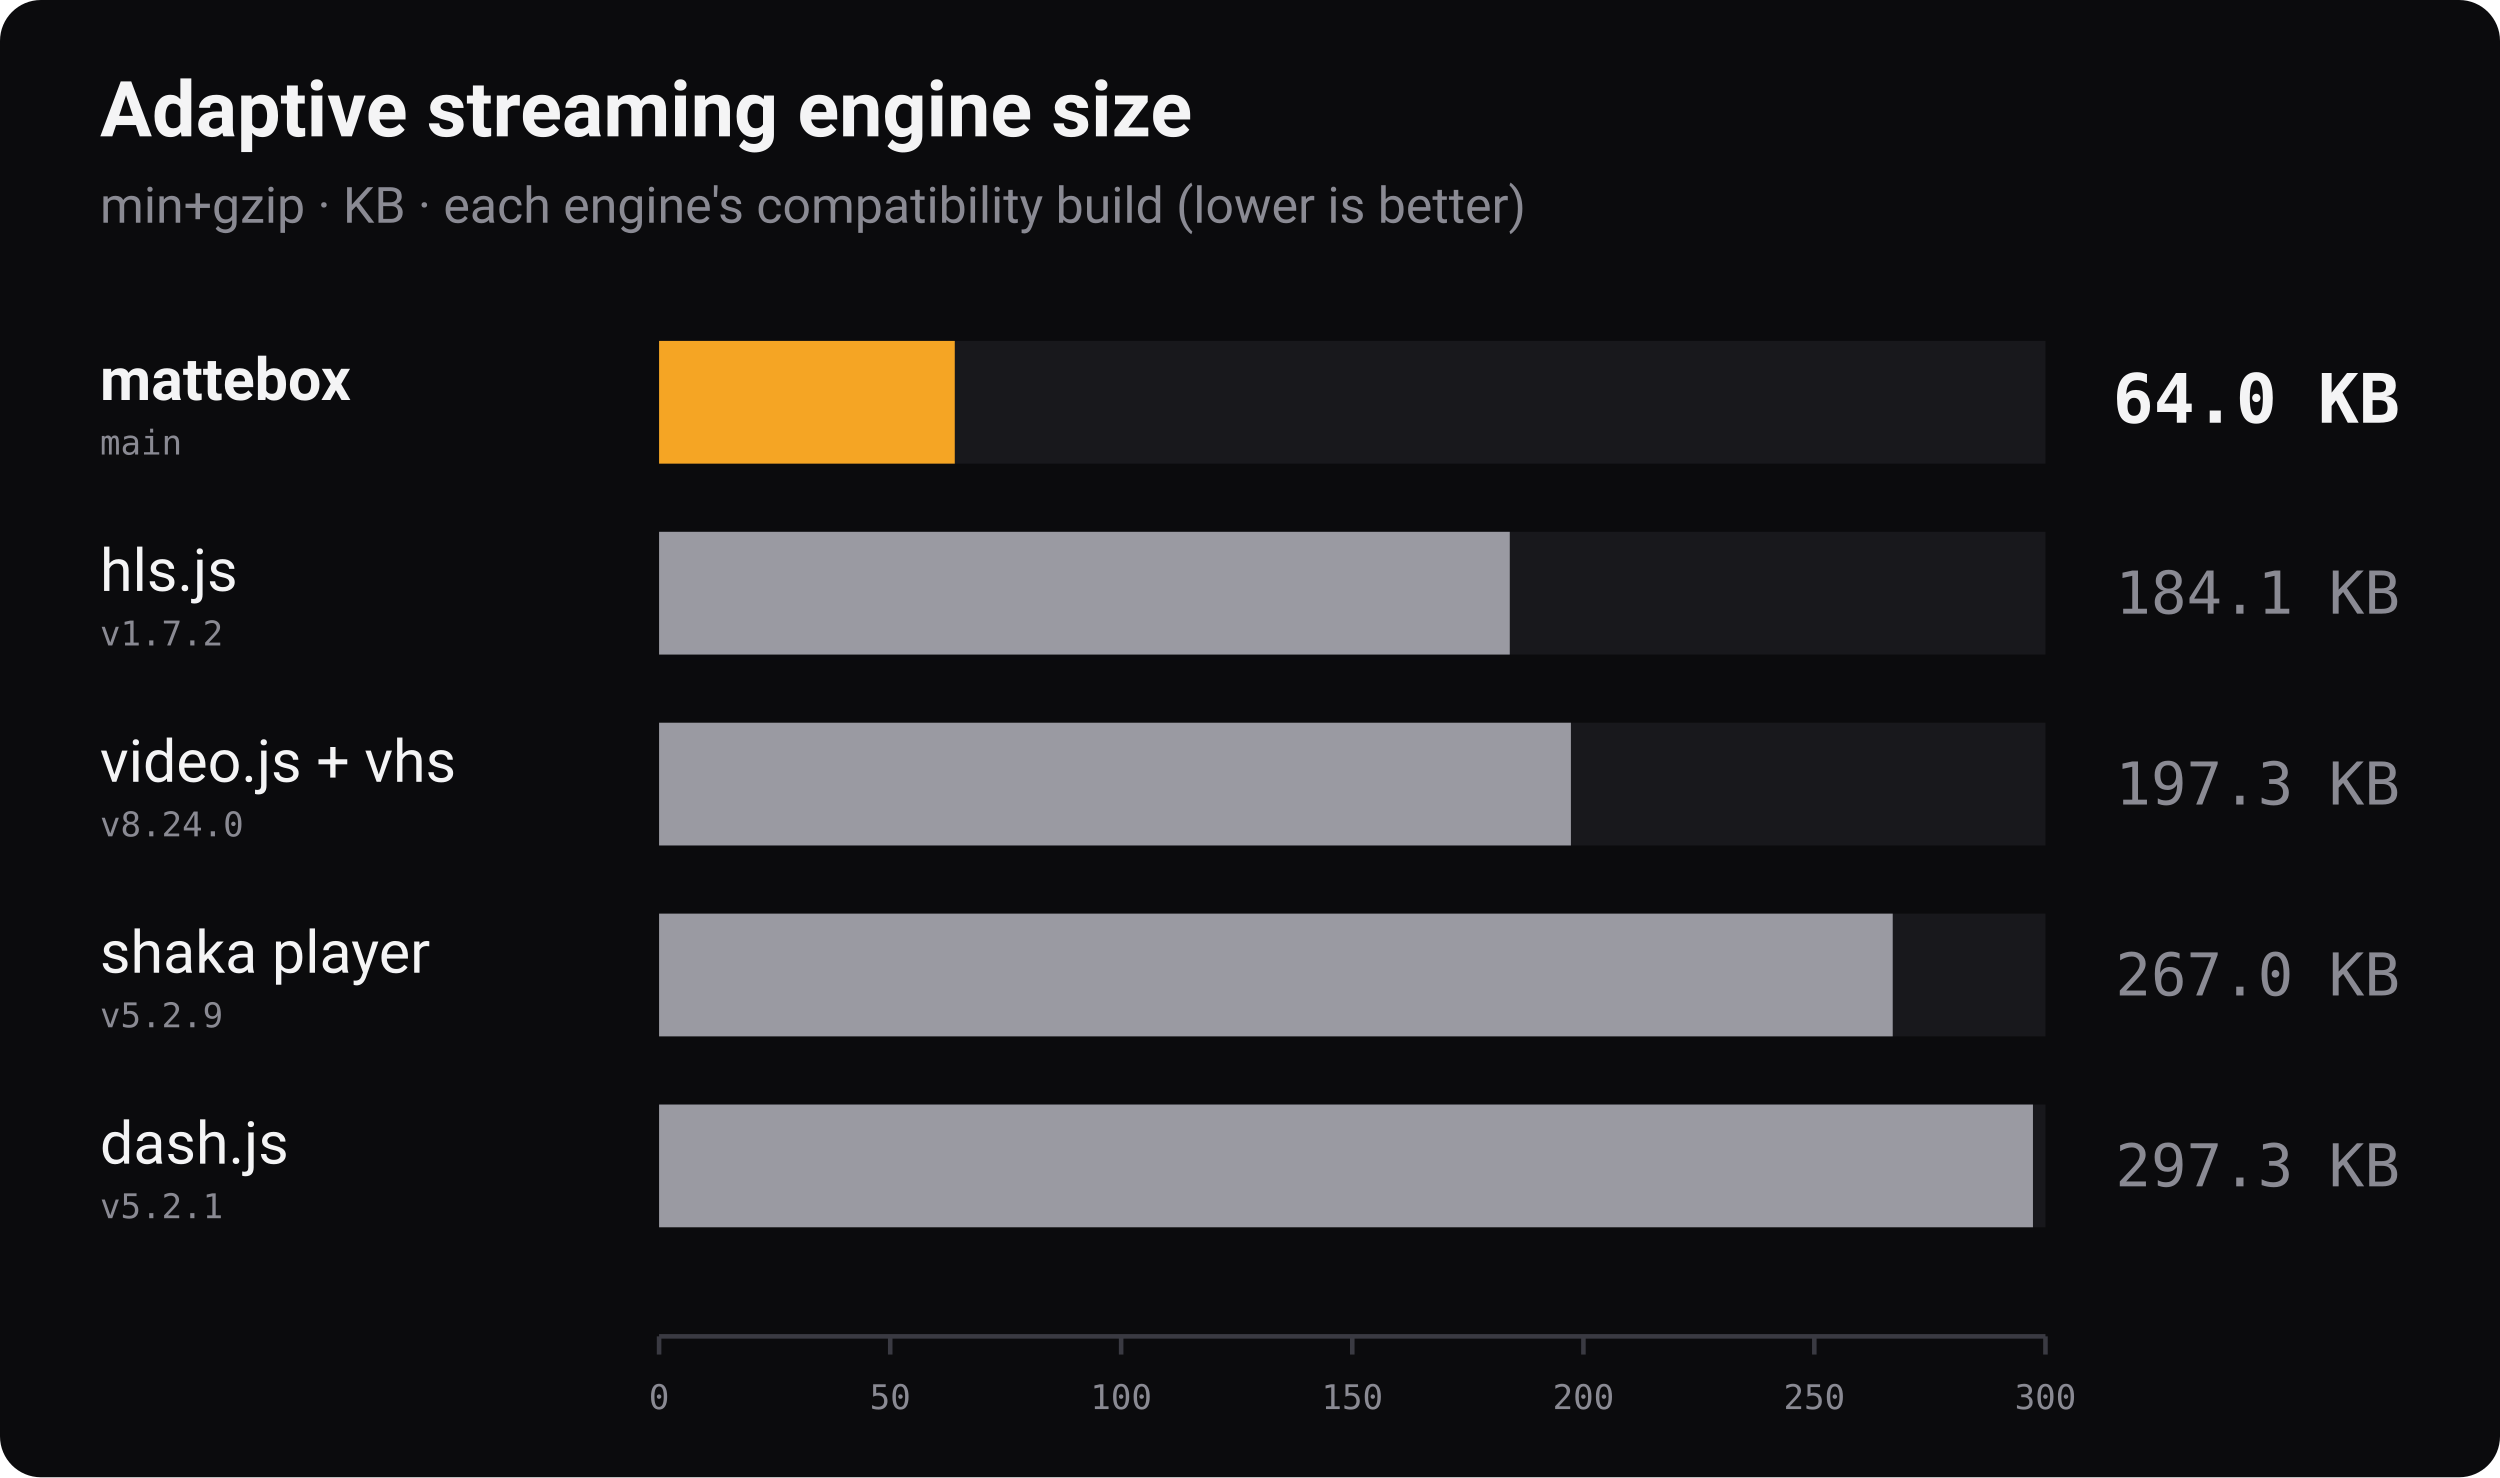
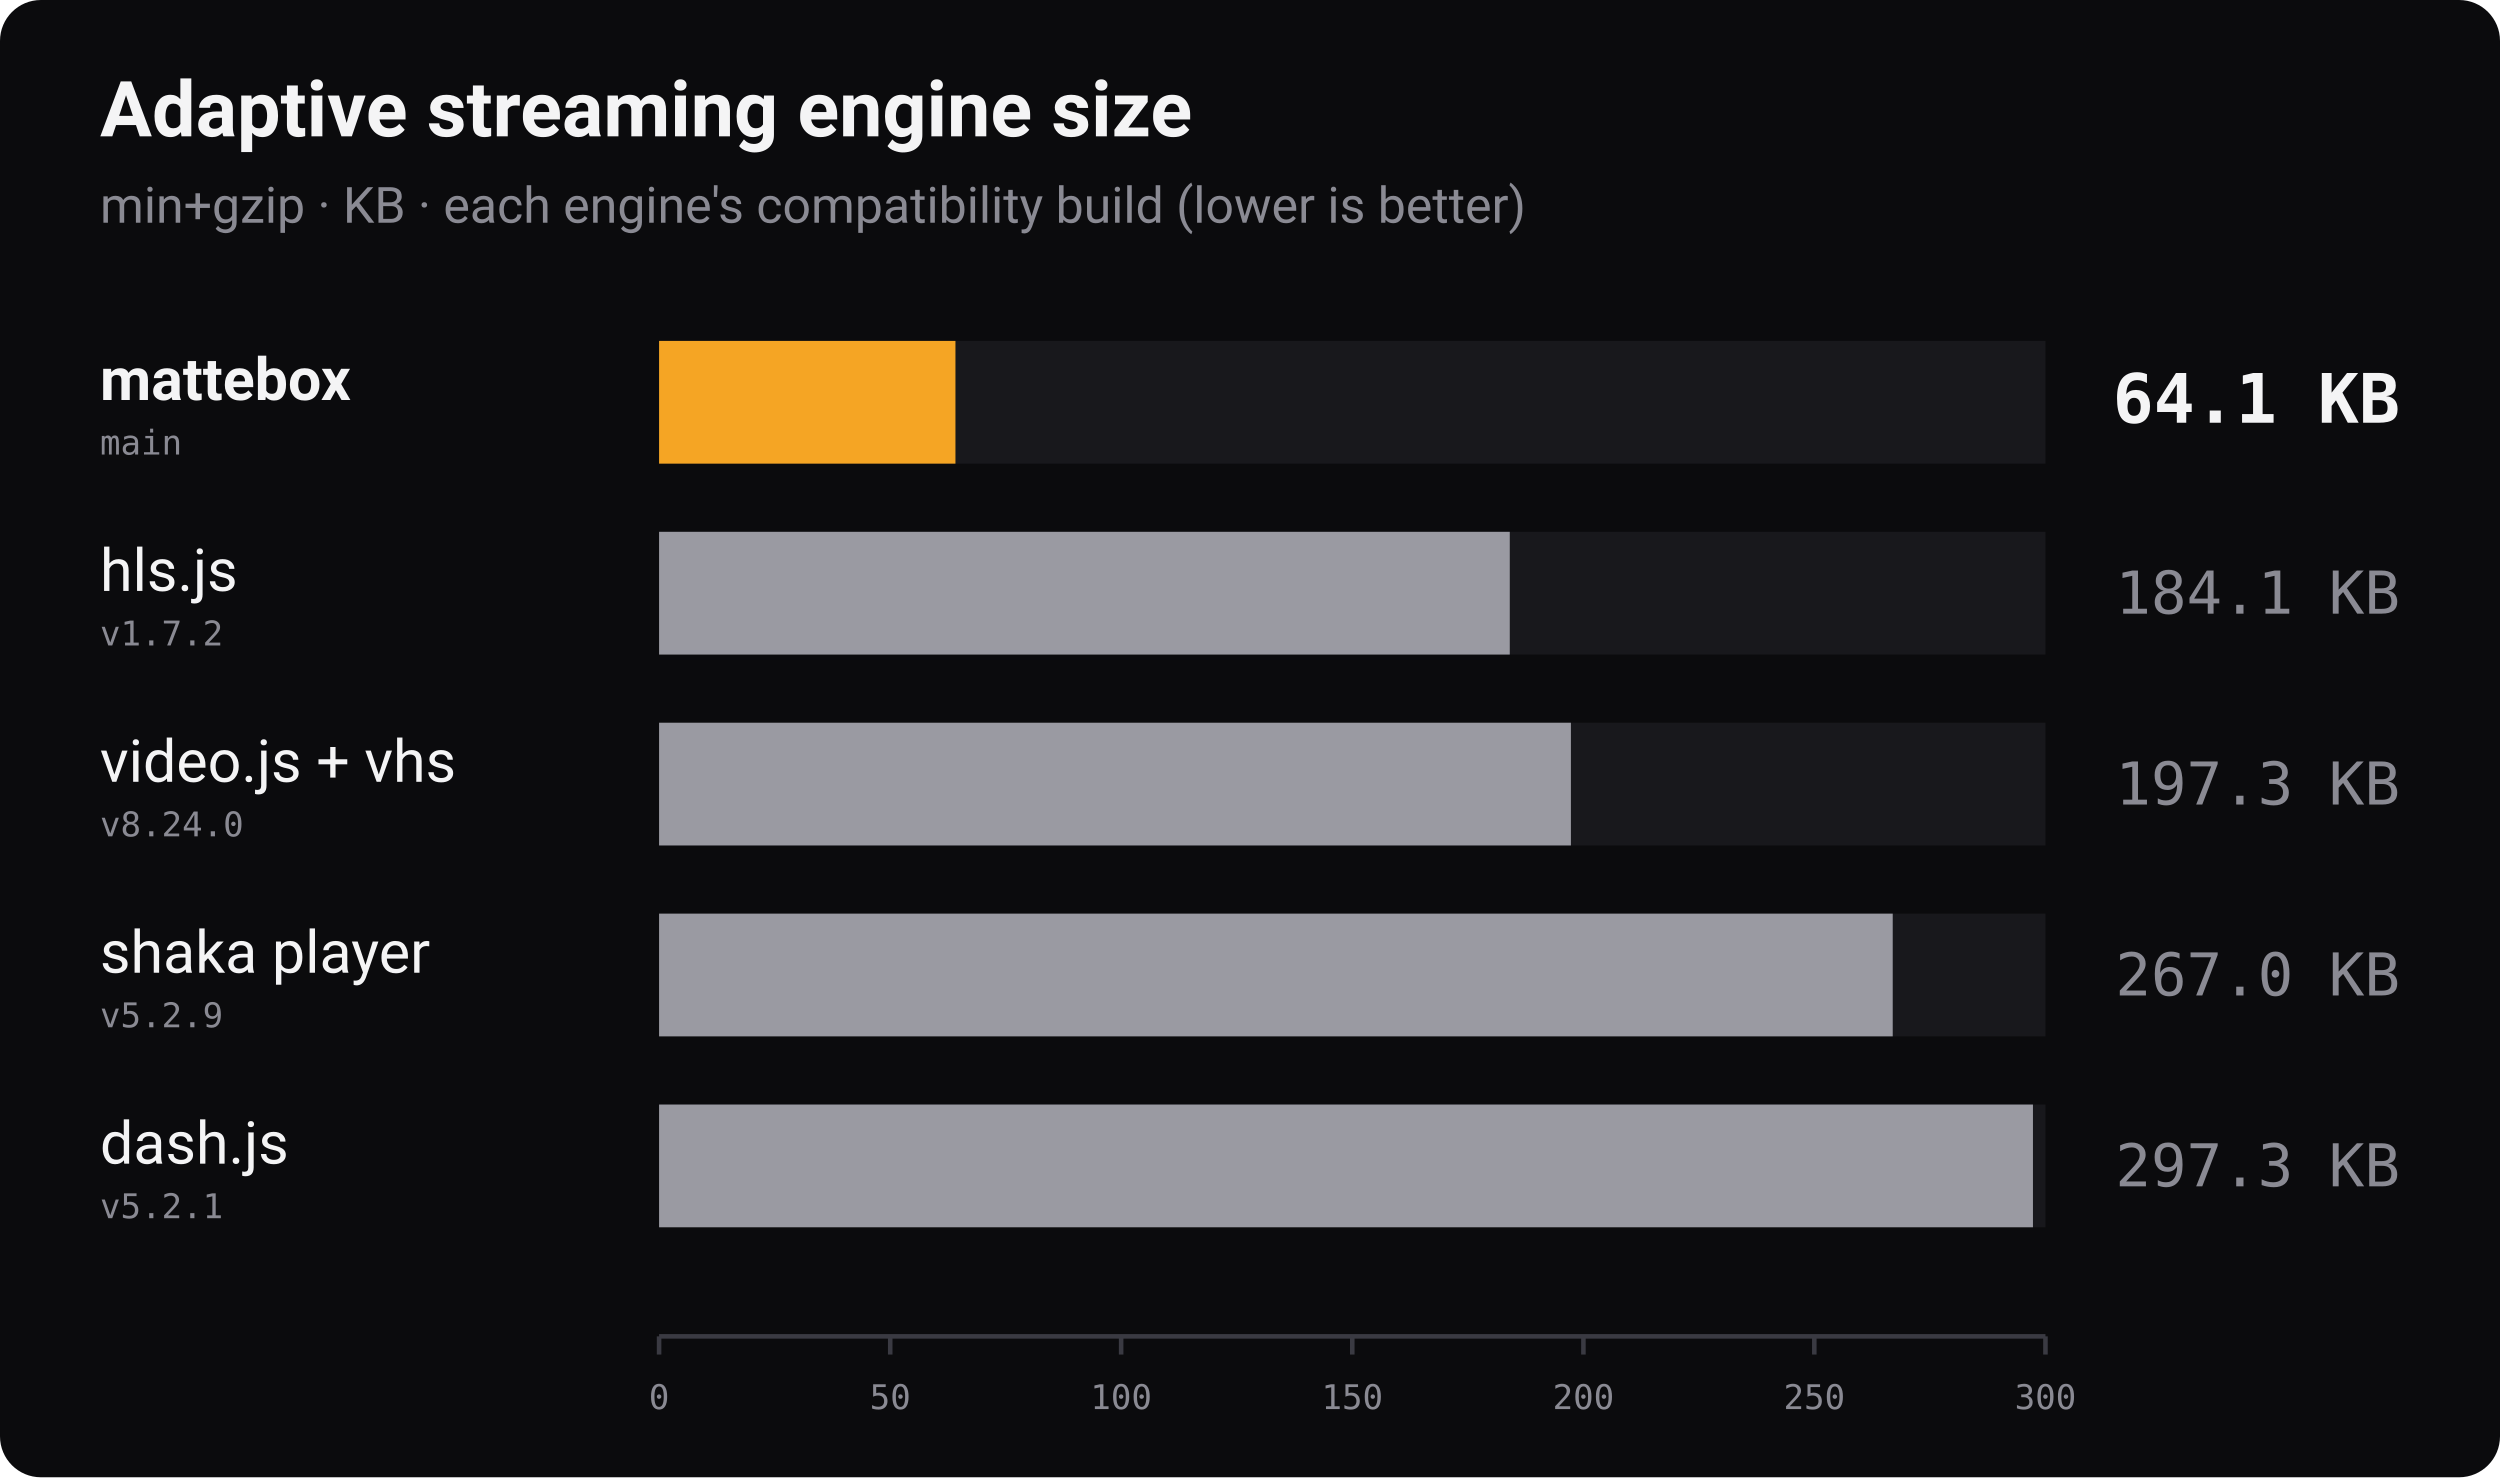
<svg xmlns="http://www.w3.org/2000/svg" width="1100" height="650" viewBox="0 0 1100 650" role="img" aria-label="Bundle size of adaptive streaming players, min+gzip, lower is better">
  <rect width="1100" height="650" rx="18" fill="#0b0b0d" />
  <text x="44" y="60" font-family="-apple-system, 'Segoe UI', Roboto, Helvetica, Arial, sans-serif" font-size="34" font-weight="700" fill="#f4f4f5">Adaptive streaming engine size</text>
  <text x="44" y="98" font-family="-apple-system, 'Segoe UI', Roboto, Helvetica, Arial, sans-serif" font-size="22" fill="#8a8a93">min+gzip · KB · each engine's compatibility build (lower is better)</text>
  <text x="44" y="176" font-family="-apple-system, 'Segoe UI', Roboto, Helvetica, Arial, sans-serif" font-size="26" font-weight="700" fill="#f4f4f5">mattebox</text>
  <text x="44" y="200" font-family="ui-monospace, 'SF Mono', Menlo, Consolas, monospace" font-size="15" fill="#8a8a93">main</text>
  <rect x="290" y="150" width="610" height="54" fill="#18181c" />
-   <rect x="290" y="150" width="130.1" height="54" fill="#f5a524" />
-   <text x="1056" y="186" text-anchor="end" font-family="ui-monospace, 'SF Mono', Menlo, Consolas, monospace" font-size="30" font-weight="700" fill="#f4f4f5">64.0 KB</text>
+   <rect x="290" y="150" width="130.4" height="54" fill="#f5a524" />
+   <text x="1056" y="186" text-anchor="end" font-family="ui-monospace, 'SF Mono', Menlo, Consolas, monospace" font-size="30" font-weight="700" fill="#f4f4f5">64.1 KB</text>
  <text x="44" y="260" font-family="-apple-system, 'Segoe UI', Roboto, Helvetica, Arial, sans-serif" font-size="26" font-weight="400" fill="#f4f4f5">hls.js</text>
  <text x="44" y="284" font-family="ui-monospace, 'SF Mono', Menlo, Consolas, monospace" font-size="15" fill="#8a8a93">v1.7.2</text>
  <rect x="290" y="234" width="610" height="54" fill="#18181c" />
  <rect x="290" y="234" width="374.3" height="54" fill="#9a9aa2" />
  <text x="1056" y="270" text-anchor="end" font-family="ui-monospace, 'SF Mono', Menlo, Consolas, monospace" font-size="26" font-weight="400" fill="#8a8a93">184.1 KB</text>
  <text x="44" y="344" font-family="-apple-system, 'Segoe UI', Roboto, Helvetica, Arial, sans-serif" font-size="26" font-weight="400" fill="#f4f4f5">video.js + vhs</text>
  <text x="44" y="368" font-family="ui-monospace, 'SF Mono', Menlo, Consolas, monospace" font-size="15" fill="#8a8a93">v8.24.0</text>
  <rect x="290" y="318" width="610" height="54" fill="#18181c" />
  <rect x="290" y="318" width="401.2" height="54" fill="#9a9aa2" />
  <text x="1056" y="354" text-anchor="end" font-family="ui-monospace, 'SF Mono', Menlo, Consolas, monospace" font-size="26" font-weight="400" fill="#8a8a93">197.3 KB</text>
  <text x="44" y="428" font-family="-apple-system, 'Segoe UI', Roboto, Helvetica, Arial, sans-serif" font-size="26" font-weight="400" fill="#f4f4f5">shaka player</text>
  <text x="44" y="452" font-family="ui-monospace, 'SF Mono', Menlo, Consolas, monospace" font-size="15" fill="#8a8a93">v5.2.9</text>
  <rect x="290" y="402" width="610" height="54" fill="#18181c" />
  <rect x="290" y="402" width="542.8" height="54" fill="#9a9aa2" />
  <text x="1056" y="438" text-anchor="end" font-family="ui-monospace, 'SF Mono', Menlo, Consolas, monospace" font-size="26" font-weight="400" fill="#8a8a93">267.0 KB</text>
  <text x="44" y="512" font-family="-apple-system, 'Segoe UI', Roboto, Helvetica, Arial, sans-serif" font-size="26" font-weight="400" fill="#f4f4f5">dash.js</text>
  <text x="44" y="536" font-family="ui-monospace, 'SF Mono', Menlo, Consolas, monospace" font-size="15" fill="#8a8a93">v5.2.1</text>
  <rect x="290" y="486" width="610" height="54" fill="#18181c" />
  <rect x="290" y="486" width="604.5" height="54" fill="#9a9aa2" />
  <text x="1056" y="522" text-anchor="end" font-family="ui-monospace, 'SF Mono', Menlo, Consolas, monospace" font-size="26" font-weight="400" fill="#8a8a93">297.3 KB</text>
  <line x1="290" y1="588" x2="900" y2="588" stroke="#3a3a42" stroke-width="2" />
  <line x1="290.0" y1="588" x2="290.0" y2="596" stroke="#3a3a42" stroke-width="2" />
  <text x="290.0" y="620" text-anchor="middle" font-family="ui-monospace, 'SF Mono', Menlo, Consolas, monospace" font-size="15" fill="#8a8a93">0</text>
  <line x1="391.7" y1="588" x2="391.7" y2="596" stroke="#3a3a42" stroke-width="2" />
  <text x="391.7" y="620" text-anchor="middle" font-family="ui-monospace, 'SF Mono', Menlo, Consolas, monospace" font-size="15" fill="#8a8a93">50</text>
  <line x1="493.3" y1="588" x2="493.3" y2="596" stroke="#3a3a42" stroke-width="2" />
  <text x="493.3" y="620" text-anchor="middle" font-family="ui-monospace, 'SF Mono', Menlo, Consolas, monospace" font-size="15" fill="#8a8a93">100</text>
  <line x1="595.0" y1="588" x2="595.0" y2="596" stroke="#3a3a42" stroke-width="2" />
  <text x="595.0" y="620" text-anchor="middle" font-family="ui-monospace, 'SF Mono', Menlo, Consolas, monospace" font-size="15" fill="#8a8a93">150</text>
  <line x1="696.7" y1="588" x2="696.7" y2="596" stroke="#3a3a42" stroke-width="2" />
  <text x="696.7" y="620" text-anchor="middle" font-family="ui-monospace, 'SF Mono', Menlo, Consolas, monospace" font-size="15" fill="#8a8a93">200</text>
  <line x1="798.3" y1="588" x2="798.3" y2="596" stroke="#3a3a42" stroke-width="2" />
  <text x="798.3" y="620" text-anchor="middle" font-family="ui-monospace, 'SF Mono', Menlo, Consolas, monospace" font-size="15" fill="#8a8a93">250</text>
  <line x1="900.0" y1="588" x2="900.0" y2="596" stroke="#3a3a42" stroke-width="2" />
  <text x="900.0" y="620" text-anchor="middle" font-family="ui-monospace, 'SF Mono', Menlo, Consolas, monospace" font-size="15" fill="#8a8a93">300</text>
</svg>
